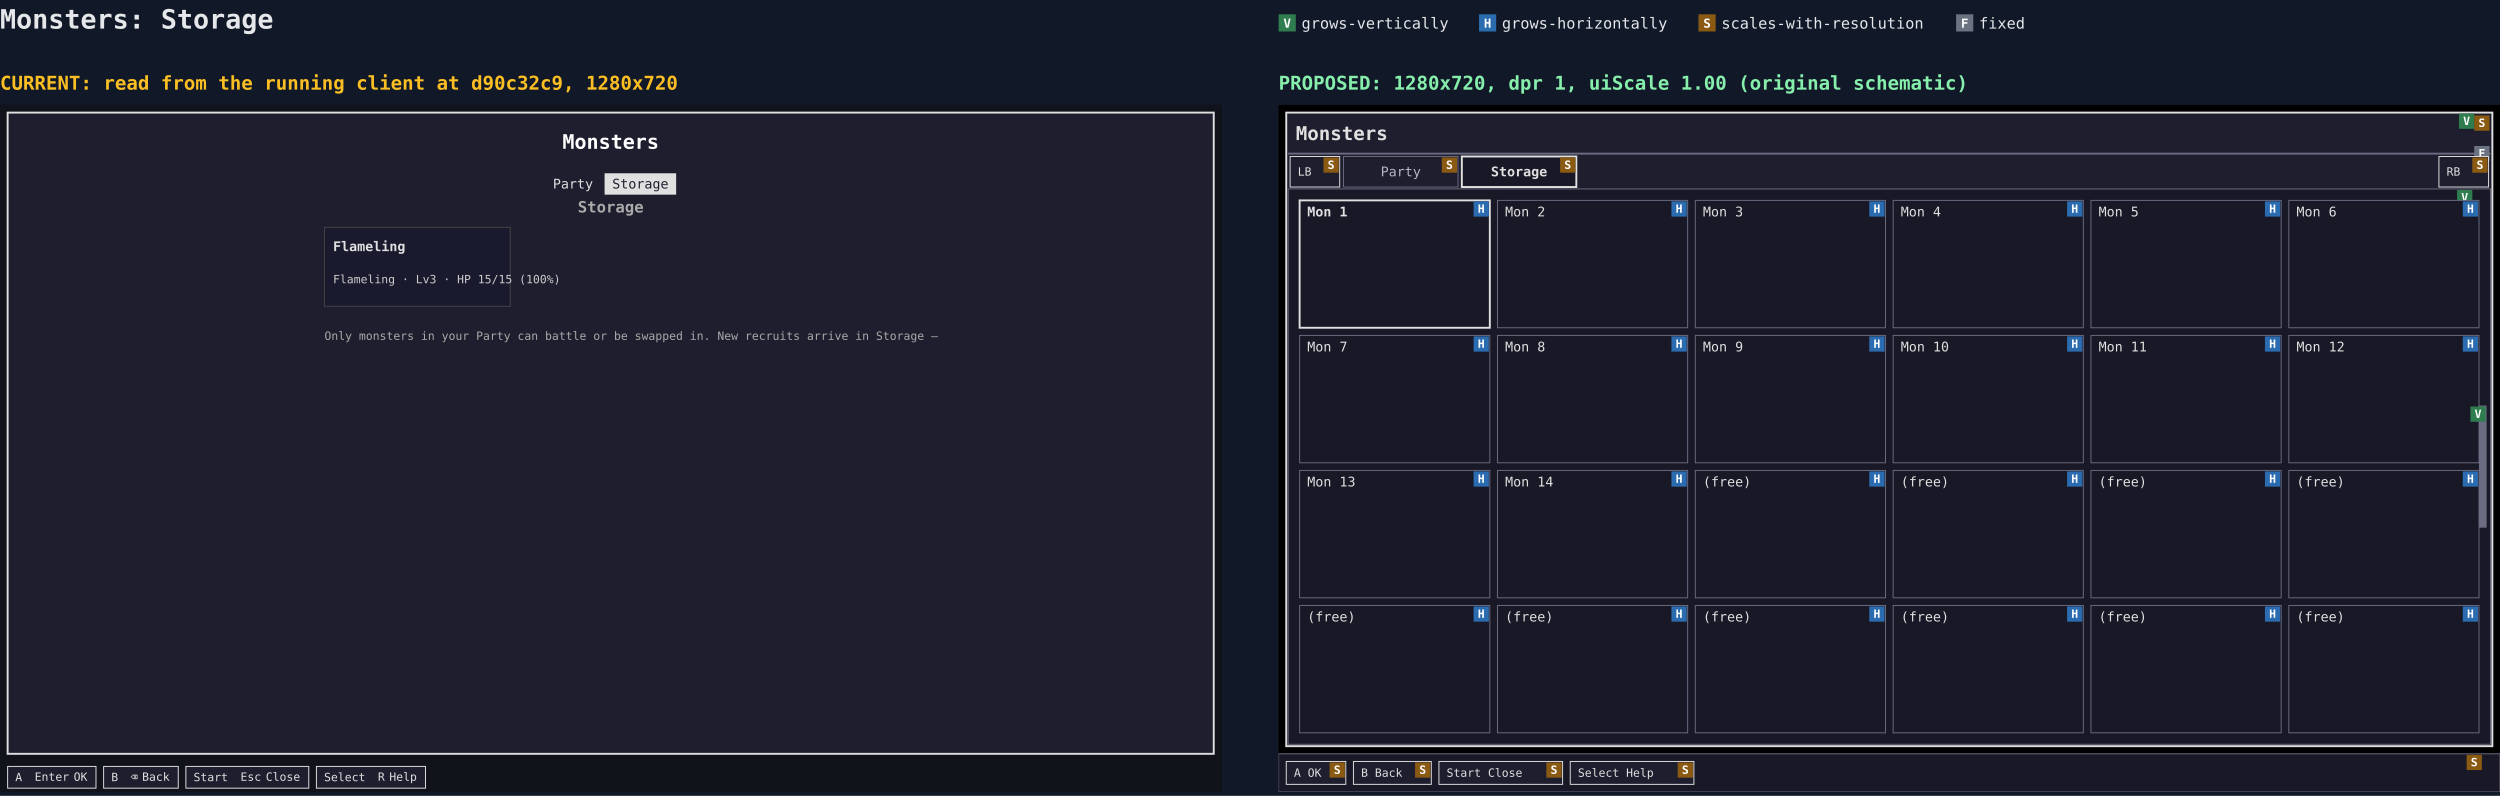
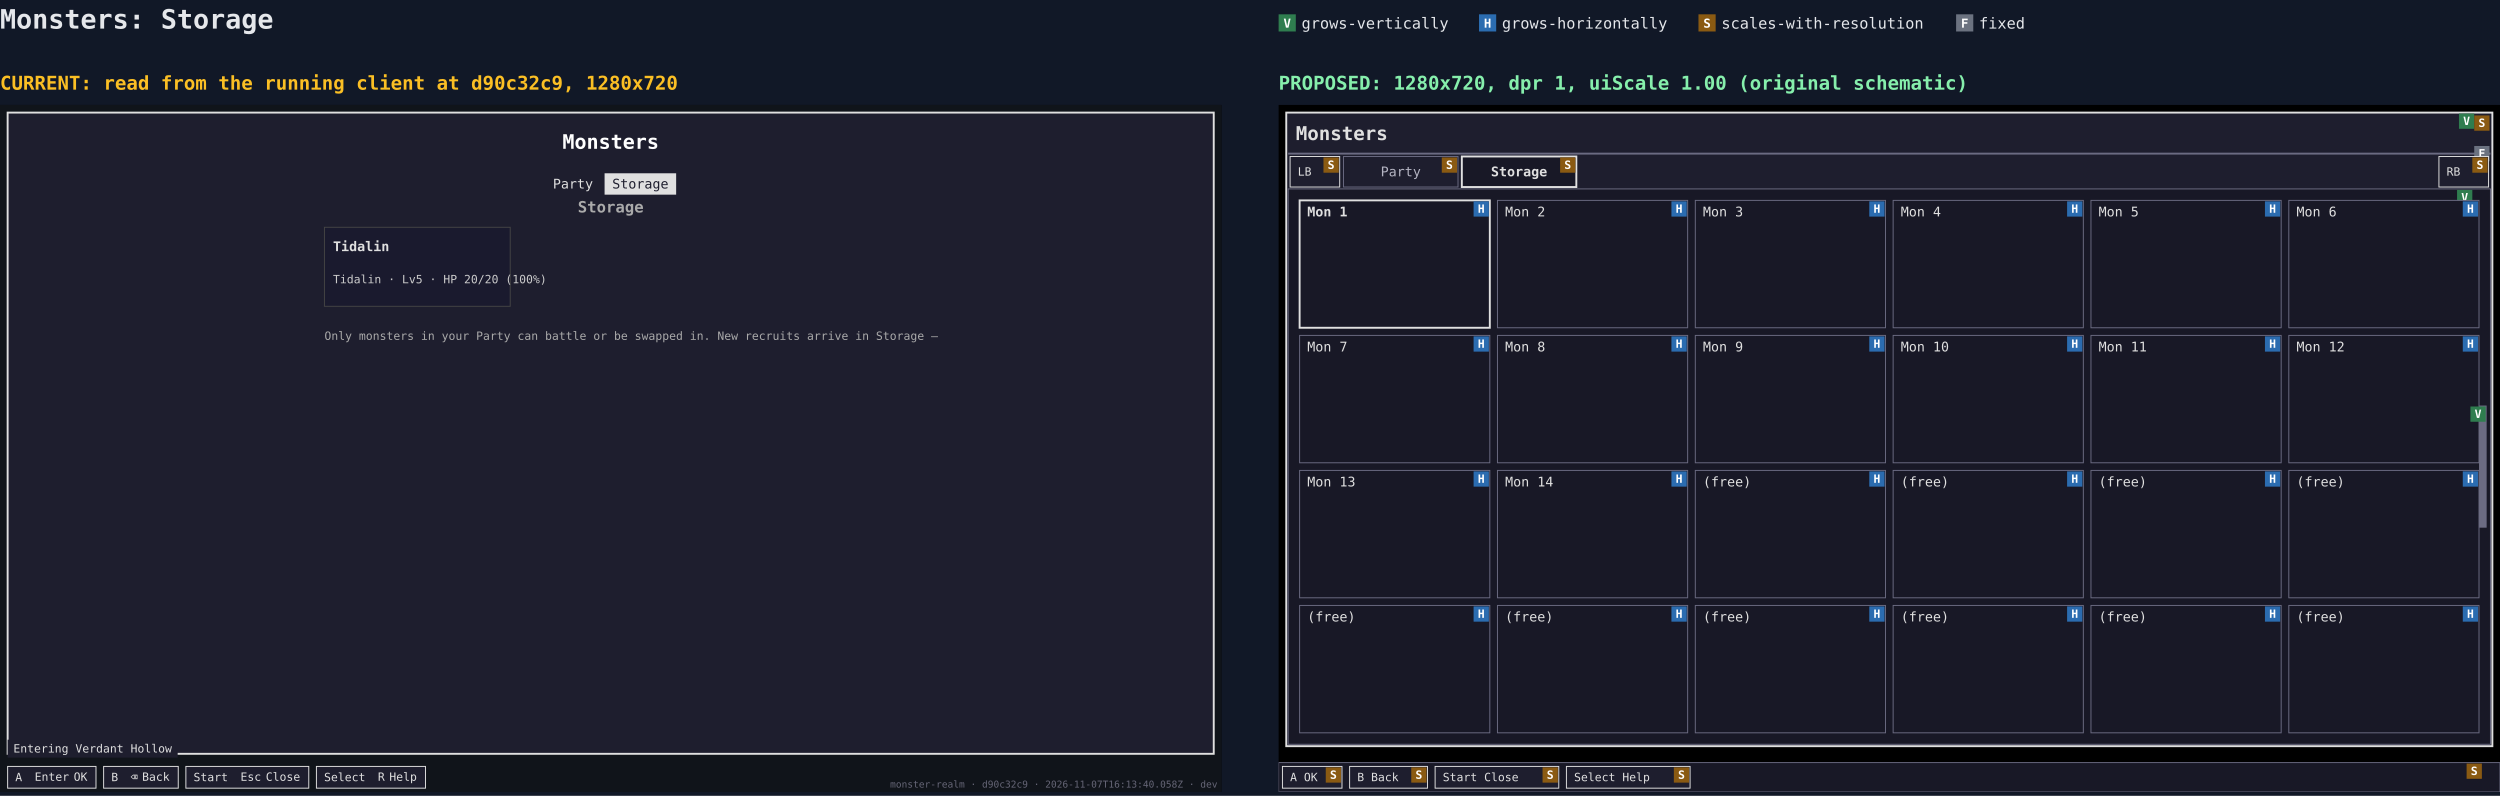
<svg xmlns="http://www.w3.org/2000/svg" viewBox="0 0 2620 834" width="2620" height="834">
  <rect width="2620" height="834" fill="#111827" />
  <text x="0" y="30" font-family="ui-monospace,Menlo,Consolas,monospace" font-size="28" font-weight="bold" fill="#e5e7eb">Monsters: Storage</text>
  <rect x="1340" y="15" width="18" height="18" fill="#2f7d4f" />
  <text x="1349" y="29" font-family="ui-monospace,Menlo,Consolas,monospace" font-size="13" font-weight="bold" fill="#fff" text-anchor="middle">V</text>
  <text x="1364" y="30" font-family="ui-monospace,Menlo,Consolas,monospace" font-size="16" fill="#e5e7eb">grows-vertically</text>
  <rect x="1550" y="15" width="18" height="18" fill="#2b6cb0" />
  <text x="1559" y="29" font-family="ui-monospace,Menlo,Consolas,monospace" font-size="13" font-weight="bold" fill="#fff" text-anchor="middle">H</text>
  <text x="1574" y="30" font-family="ui-monospace,Menlo,Consolas,monospace" font-size="16" fill="#e5e7eb">grows-horizontally</text>
  <rect x="1780" y="15" width="18" height="18" fill="#8a5a12" />
  <text x="1789" y="29" font-family="ui-monospace,Menlo,Consolas,monospace" font-size="13" font-weight="bold" fill="#fff" text-anchor="middle">S</text>
  <text x="1804" y="30" font-family="ui-monospace,Menlo,Consolas,monospace" font-size="16" fill="#e5e7eb">scales-with-resolution</text>
  <rect x="2050" y="15" width="18" height="18" fill="#6b7280" />
  <text x="2059" y="29" font-family="ui-monospace,Menlo,Consolas,monospace" font-size="13" font-weight="bold" fill="#fff" text-anchor="middle">F</text>
  <text x="2074" y="30" font-family="ui-monospace,Menlo,Consolas,monospace" font-size="16" fill="#e5e7eb">fixed</text>
  <text x="0" y="94" font-family="ui-monospace,Menlo,Consolas,monospace" font-size="20" font-weight="bold" fill="#fbbf24">CURRENT: read from the running client at d90c32c9, 1280x720</text>
  <text x="1340" y="94" font-family="ui-monospace,Menlo,Consolas,monospace" font-size="20" font-weight="bold" fill="#86efac">PROPOSED: 1280x720, dpr 1, uiScale 1.00 (original schematic)</text>
  <svg x="0" y="110" width="1280" height="720" viewBox="0 0 1280 720" data-panel="current" data-captures="monsters-storage-filled">
    <rect x="0" y="0" width="1280" height="720" fill="#000" />
    <rect x="0" y="0" width="1280" height="720" fill="#10141a" />
    <text x="16" y="28" font-family="ui-monospace,Menlo,Consolas,monospace" font-size="14" fill="#7f8ea3">world canvas</text>
    <rect x="8" y="8" width="1264" height="672" fill="rgb(30, 30, 46)" stroke="rgb(224, 224, 224)" stroke-width="2" />
    <text x="589.4" y="45.94" font-family="ui-monospace,Menlo,Consolas,monospace" font-size="21" font-weight="bold" fill="rgb(255, 255, 255)">Monsters</text>
    <text x="579.4" y="87.56" font-family="ui-monospace,Menlo,Consolas,monospace" font-size="14" fill="rgb(224, 224, 224)">Party</text>
    <rect x="633.6" y="71.6" width="75" height="22.4" fill="rgb(224, 224, 224)" />
    <text x="641.6" y="87.56" font-family="ui-monospace,Menlo,Consolas,monospace" font-size="14" fill="rgb(30, 30, 46)">Storage</text>
    <text x="605.5" y="112.67" font-family="ui-monospace,Menlo,Consolas,monospace" font-size="16.38" font-weight="bold" fill="rgb(170, 170, 170)">Storage</text>
    <rect x="340" y="128.2" width="194.7" height="82.8" fill="rgb(26, 26, 46)" stroke="rgb(68, 68, 68)" stroke-width="1" />
-     <text x="349" y="153.16" font-family="ui-monospace,Menlo,Consolas,monospace" font-size="14" font-weight="bold" fill="rgb(224, 224, 224)">Flameling</text>
-     <text x="349" y="186.88" font-family="ui-monospace,Menlo,Consolas,monospace" font-size="12" fill="rgb(204, 204, 204)">Flameling · Lv3 · HP 15/15 (100%)</text>
+     <text x="349" y="153.16" font-family="ui-monospace,Menlo,Consolas,monospace" font-size="14" font-weight="bold" fill="rgb(224, 224, 224)">Tidalin</text>
+     <text x="349" y="186.88" font-family="ui-monospace,Menlo,Consolas,monospace" font-size="12" fill="rgb(204, 204, 204)">Tidalin · Lv5 · HP 20/20 (100%)</text>
    <text x="340" y="246.18" font-family="ui-monospace,Menlo,Consolas,monospace" font-size="12" fill="rgb(170, 170, 170)">Only monsters in your Party can battle or be swapped in. New recruits arrive in Storage — </text>
    <rect x="8" y="693.2" width="92.6" height="22.8" fill="rgb(30, 30, 46)" stroke="rgb(224, 224, 224)" stroke-width="1" />
    <text x="16" y="708.68" font-family="ui-monospace,Menlo,Consolas,monospace" font-size="12" fill="rgb(224, 224, 224)">A</text>
    <text x="36.3" y="708.28" font-family="ui-monospace,Menlo,Consolas,monospace" font-size="12" fill="rgb(224, 224, 224)">Enter</text>
    <text x="77.2" y="708.28" font-family="ui-monospace,Menlo,Consolas,monospace" font-size="12" fill="rgb(224, 224, 224)">OK</text>
    <rect x="108.6" y="693.2" width="78.2" height="22.8" fill="rgb(30, 30, 46)" stroke="rgb(224, 224, 224)" stroke-width="1" />
    <text x="116.6" y="708.68" font-family="ui-monospace,Menlo,Consolas,monospace" font-size="12" fill="rgb(224, 224, 224)">B</text>
    <text x="136.9" y="708.28" font-family="ui-monospace,Menlo,Consolas,monospace" font-size="12" fill="rgb(224, 224, 224)">⌫</text>
    <text x="148.9" y="708.28" font-family="ui-monospace,Menlo,Consolas,monospace" font-size="12" fill="rgb(224, 224, 224)">Back</text>
    <rect x="194.8" y="693.2" width="128.8" height="22.8" fill="rgb(30, 30, 46)" stroke="rgb(224, 224, 224)" stroke-width="1" />
    <text x="202.8" y="708.68" font-family="ui-monospace,Menlo,Consolas,monospace" font-size="12" fill="rgb(224, 224, 224)">Start</text>
    <text x="252" y="708.28" font-family="ui-monospace,Menlo,Consolas,monospace" font-size="12" fill="rgb(224, 224, 224)">Esc</text>
    <text x="278.5" y="708.28" font-family="ui-monospace,Menlo,Consolas,monospace" font-size="12" fill="rgb(224, 224, 224)">Close</text>
    <rect x="331.6" y="693.2" width="114.3" height="22.8" fill="rgb(30, 30, 46)" stroke="rgb(224, 224, 224)" stroke-width="1" />
    <text x="339.6" y="708.68" font-family="ui-monospace,Menlo,Consolas,monospace" font-size="12" fill="rgb(224, 224, 224)">Select</text>
    <text x="396" y="708.28" font-family="ui-monospace,Menlo,Consolas,monospace" font-size="12" fill="rgb(224, 224, 224)">R</text>
    <text x="408" y="708.28" font-family="ui-monospace,Menlo,Consolas,monospace" font-size="12" fill="rgb(224, 224, 224)">Help</text>
+     <rect x="8" y="665.2" width="178.2" height="18.8" fill="rgb(30, 30, 46)" />
+     <text x="14" y="678.68" font-family="ui-monospace,Menlo,Consolas,monospace" font-size="12" fill="rgb(224, 224, 224)">Entering Verdant Hollow</text>
+     <text x="932.8" y="715.4" font-family="ui-monospace,Menlo,Consolas,monospace" font-size="10" fill="rgb(102, 102, 119)">monster-realm · d90c32c9 · 2026-11-07T16:13:40.058Z · dev</text>
  </svg>
  <svg x="1340" y="110" width="1280" height="720" viewBox="0 0 1280 720" data-panel="proposed" data-window="1280x720@1">
    <rect width="1280" height="720" fill="#000" />
    <g class="el" data-el="Monsters frame" data-sizing="grows-vertically">
      <rect x="8" y="8" width="1264" height="664" fill="#1e1e2e" stroke="#e0e0e0" stroke-width="2" />
      <rect x="1237" y="9" width="16" height="16" fill="#2f7d4f" />
      <text x="1245" y="21" font-family="ui-monospace,Menlo,Consolas,monospace" font-size="12" font-weight="bold" fill="#fff" text-anchor="middle">V</text>
    </g>
    <g class="el" data-el="Monsters" data-sizing="scales-with-resolution">
      <rect x="10" y="10" width="1260" height="40" fill="none" />
      <text x="18" y="36.8" font-family="ui-monospace,Menlo,Consolas,monospace" font-size="20" font-weight="bold" fill="#e0e0e0">Monsters</text>
      <rect x="1253" y="11" width="16" height="16" fill="#8a5a12" />
      <text x="1261" y="23" font-family="ui-monospace,Menlo,Consolas,monospace" font-size="12" font-weight="bold" fill="#fff" text-anchor="middle">S</text>
    </g>
    <g class="el" data-el="separator" data-sizing="fixed">
      <rect x="10" y="50" width="1260" height="2" fill="#6b6b82" />
      <rect x="1253" y="43" width="16" height="16" fill="#6b7280" />
      <text x="1261" y="55" font-family="ui-monospace,Menlo,Consolas,monospace" font-size="12" font-weight="bold" fill="#fff" text-anchor="middle">F</text>
    </g>
    <g class="el" data-el="LB" data-sizing="scales-with-resolution">
      <rect x="12" y="54" width="52" height="32" fill="#1e1e2e" stroke="#e0e0e0" stroke-width="1" />
      <text x="20" y="74.08" font-family="ui-monospace,Menlo,Consolas,monospace" font-size="12" fill="#e0e0e0">LB</text>
      <rect x="47" y="55" width="16" height="16" fill="#8a5a12" />
      <text x="55" y="67" font-family="ui-monospace,Menlo,Consolas,monospace" font-size="12" font-weight="bold" fill="#fff" text-anchor="middle">S</text>
    </g>
    <g class="el" data-el="Party" data-sizing="scales-with-resolution">
      <rect x="68" y="54" width="120" height="32" fill="none" stroke="#6b6b82" stroke-width="1" />
      <text x="128" y="74.76" font-family="ui-monospace,Menlo,Consolas,monospace" font-size="14" fill="#b4b4c2" text-anchor="middle">Party</text>
      <rect x="171" y="55" width="16" height="16" fill="#8a5a12" />
      <text x="179" y="67" font-family="ui-monospace,Menlo,Consolas,monospace" font-size="12" font-weight="bold" fill="#fff" text-anchor="middle">S</text>
    </g>
    <g class="el" data-el="Storage" data-sizing="scales-with-resolution">
      <rect x="192" y="54" width="120" height="32" fill="#181826" stroke="#e0e0e0" stroke-width="2" />
      <text x="252" y="74.76" font-family="ui-monospace,Menlo,Consolas,monospace" font-size="14" font-weight="bold" fill="#e0e0e0" text-anchor="middle">Storage</text>
      <rect x="295" y="55" width="16" height="16" fill="#8a5a12" />
      <text x="303" y="67" font-family="ui-monospace,Menlo,Consolas,monospace" font-size="12" font-weight="bold" fill="#fff" text-anchor="middle">S</text>
    </g>
    <g class="el" data-el="RB" data-sizing="scales-with-resolution">
      <rect x="1216" y="54" width="52" height="32" fill="#1e1e2e" stroke="#e0e0e0" stroke-width="1" />
      <text x="1224" y="74.08" font-family="ui-monospace,Menlo,Consolas,monospace" font-size="12" fill="#e0e0e0">RB</text>
      <rect x="1251" y="55" width="16" height="16" fill="#8a5a12" />
      <text x="1259" y="67" font-family="ui-monospace,Menlo,Consolas,monospace" font-size="12" font-weight="bold" fill="#fff" text-anchor="middle">S</text>
    </g>
    <g class="el" data-el="Body" data-sizing="grows-vertically">
      <rect x="10" y="88" width="1260" height="582" fill="#181826" stroke="#6b6b82" stroke-width="1" />
      <rect x="1235" y="89" width="16" height="16" fill="#2f7d4f" />
      <text x="1243" y="101" font-family="ui-monospace,Menlo,Consolas,monospace" font-size="12" font-weight="bold" fill="#fff" text-anchor="middle">V</text>
    </g>
    <g class="el" data-el="Mon 1" data-sizing="grows-horizontally">
      <rect x="22" y="100" width="199.33" height="133.5" fill="#181826" stroke="#e0e0e0" stroke-width="2" />
      <text x="30" y="116.8" font-family="ui-monospace,Menlo,Consolas,monospace" font-size="14" font-weight="bold" fill="#e0e0e0">Mon 1</text>
      <rect x="204.33" y="101" width="16" height="16" fill="#2b6cb0" />
      <text x="212.33" y="113" font-family="ui-monospace,Menlo,Consolas,monospace" font-size="12" font-weight="bold" fill="#fff" text-anchor="middle">H</text>
    </g>
    <g class="el" data-el="Mon 2" data-sizing="grows-horizontally">
      <rect x="229.33" y="100" width="199.33" height="133.5" fill="#181826" stroke="#6b6b82" stroke-width="1" />
      <text x="237.33" y="116.8" font-family="ui-monospace,Menlo,Consolas,monospace" font-size="14" fill="#e0e0e0">Mon 2</text>
      <rect x="411.67" y="101" width="16" height="16" fill="#2b6cb0" />
      <text x="419.67" y="113" font-family="ui-monospace,Menlo,Consolas,monospace" font-size="12" font-weight="bold" fill="#fff" text-anchor="middle">H</text>
    </g>
    <g class="el" data-el="Mon 3" data-sizing="grows-horizontally">
      <rect x="436.67" y="100" width="199.33" height="133.5" fill="#181826" stroke="#6b6b82" stroke-width="1" />
      <text x="444.67" y="116.8" font-family="ui-monospace,Menlo,Consolas,monospace" font-size="14" fill="#e0e0e0">Mon 3</text>
      <rect x="619" y="101" width="16" height="16" fill="#2b6cb0" />
      <text x="627" y="113" font-family="ui-monospace,Menlo,Consolas,monospace" font-size="12" font-weight="bold" fill="#fff" text-anchor="middle">H</text>
    </g>
    <g class="el" data-el="Mon 4" data-sizing="grows-horizontally">
      <rect x="644" y="100" width="199.33" height="133.5" fill="#181826" stroke="#6b6b82" stroke-width="1" />
      <text x="652" y="116.8" font-family="ui-monospace,Menlo,Consolas,monospace" font-size="14" fill="#e0e0e0">Mon 4</text>
      <rect x="826.33" y="101" width="16" height="16" fill="#2b6cb0" />
      <text x="834.33" y="113" font-family="ui-monospace,Menlo,Consolas,monospace" font-size="12" font-weight="bold" fill="#fff" text-anchor="middle">H</text>
    </g>
    <g class="el" data-el="Mon 5" data-sizing="grows-horizontally">
      <rect x="851.33" y="100" width="199.33" height="133.5" fill="#181826" stroke="#6b6b82" stroke-width="1" />
      <text x="859.33" y="116.8" font-family="ui-monospace,Menlo,Consolas,monospace" font-size="14" fill="#e0e0e0">Mon 5</text>
      <rect x="1033.67" y="101" width="16" height="16" fill="#2b6cb0" />
      <text x="1041.67" y="113" font-family="ui-monospace,Menlo,Consolas,monospace" font-size="12" font-weight="bold" fill="#fff" text-anchor="middle">H</text>
    </g>
    <g class="el" data-el="Mon 6" data-sizing="grows-horizontally">
      <rect x="1058.67" y="100" width="199.33" height="133.5" fill="#181826" stroke="#6b6b82" stroke-width="1" />
      <text x="1066.67" y="116.8" font-family="ui-monospace,Menlo,Consolas,monospace" font-size="14" fill="#e0e0e0">Mon 6</text>
      <rect x="1241" y="101" width="16" height="16" fill="#2b6cb0" />
      <text x="1249" y="113" font-family="ui-monospace,Menlo,Consolas,monospace" font-size="12" font-weight="bold" fill="#fff" text-anchor="middle">H</text>
    </g>
    <g class="el" data-el="Mon 7" data-sizing="grows-horizontally">
      <rect x="22" y="241.5" width="199.33" height="133.5" fill="#181826" stroke="#6b6b82" stroke-width="1" />
      <text x="30" y="258.3" font-family="ui-monospace,Menlo,Consolas,monospace" font-size="14" fill="#e0e0e0">Mon 7</text>
      <rect x="204.33" y="242.5" width="16" height="16" fill="#2b6cb0" />
      <text x="212.33" y="254.5" font-family="ui-monospace,Menlo,Consolas,monospace" font-size="12" font-weight="bold" fill="#fff" text-anchor="middle">H</text>
    </g>
    <g class="el" data-el="Mon 8" data-sizing="grows-horizontally">
      <rect x="229.33" y="241.5" width="199.33" height="133.5" fill="#181826" stroke="#6b6b82" stroke-width="1" />
      <text x="237.33" y="258.3" font-family="ui-monospace,Menlo,Consolas,monospace" font-size="14" fill="#e0e0e0">Mon 8</text>
      <rect x="411.67" y="242.5" width="16" height="16" fill="#2b6cb0" />
      <text x="419.67" y="254.5" font-family="ui-monospace,Menlo,Consolas,monospace" font-size="12" font-weight="bold" fill="#fff" text-anchor="middle">H</text>
    </g>
    <g class="el" data-el="Mon 9" data-sizing="grows-horizontally">
      <rect x="436.67" y="241.5" width="199.33" height="133.5" fill="#181826" stroke="#6b6b82" stroke-width="1" />
      <text x="444.67" y="258.3" font-family="ui-monospace,Menlo,Consolas,monospace" font-size="14" fill="#e0e0e0">Mon 9</text>
      <rect x="619" y="242.5" width="16" height="16" fill="#2b6cb0" />
      <text x="627" y="254.5" font-family="ui-monospace,Menlo,Consolas,monospace" font-size="12" font-weight="bold" fill="#fff" text-anchor="middle">H</text>
    </g>
    <g class="el" data-el="Mon 10" data-sizing="grows-horizontally">
      <rect x="644" y="241.5" width="199.33" height="133.5" fill="#181826" stroke="#6b6b82" stroke-width="1" />
      <text x="652" y="258.3" font-family="ui-monospace,Menlo,Consolas,monospace" font-size="14" fill="#e0e0e0">Mon 10</text>
      <rect x="826.33" y="242.5" width="16" height="16" fill="#2b6cb0" />
      <text x="834.33" y="254.5" font-family="ui-monospace,Menlo,Consolas,monospace" font-size="12" font-weight="bold" fill="#fff" text-anchor="middle">H</text>
    </g>
    <g class="el" data-el="Mon 11" data-sizing="grows-horizontally">
      <rect x="851.33" y="241.5" width="199.33" height="133.5" fill="#181826" stroke="#6b6b82" stroke-width="1" />
      <text x="859.33" y="258.3" font-family="ui-monospace,Menlo,Consolas,monospace" font-size="14" fill="#e0e0e0">Mon 11</text>
      <rect x="1033.67" y="242.5" width="16" height="16" fill="#2b6cb0" />
      <text x="1041.67" y="254.5" font-family="ui-monospace,Menlo,Consolas,monospace" font-size="12" font-weight="bold" fill="#fff" text-anchor="middle">H</text>
    </g>
    <g class="el" data-el="Mon 12" data-sizing="grows-horizontally">
      <rect x="1058.67" y="241.5" width="199.33" height="133.5" fill="#181826" stroke="#6b6b82" stroke-width="1" />
      <text x="1066.67" y="258.3" font-family="ui-monospace,Menlo,Consolas,monospace" font-size="14" fill="#e0e0e0">Mon 12</text>
      <rect x="1241" y="242.5" width="16" height="16" fill="#2b6cb0" />
      <text x="1249" y="254.5" font-family="ui-monospace,Menlo,Consolas,monospace" font-size="12" font-weight="bold" fill="#fff" text-anchor="middle">H</text>
    </g>
    <g class="el" data-el="Mon 13" data-sizing="grows-horizontally">
      <rect x="22" y="383" width="199.33" height="133.5" fill="#181826" stroke="#6b6b82" stroke-width="1" />
      <text x="30" y="399.8" font-family="ui-monospace,Menlo,Consolas,monospace" font-size="14" fill="#e0e0e0">Mon 13</text>
      <rect x="204.33" y="384" width="16" height="16" fill="#2b6cb0" />
      <text x="212.33" y="396" font-family="ui-monospace,Menlo,Consolas,monospace" font-size="12" font-weight="bold" fill="#fff" text-anchor="middle">H</text>
    </g>
    <g class="el" data-el="Mon 14" data-sizing="grows-horizontally">
      <rect x="229.33" y="383" width="199.33" height="133.5" fill="#181826" stroke="#6b6b82" stroke-width="1" />
      <text x="237.33" y="399.8" font-family="ui-monospace,Menlo,Consolas,monospace" font-size="14" fill="#e0e0e0">Mon 14</text>
      <rect x="411.67" y="384" width="16" height="16" fill="#2b6cb0" />
      <text x="419.67" y="396" font-family="ui-monospace,Menlo,Consolas,monospace" font-size="12" font-weight="bold" fill="#fff" text-anchor="middle">H</text>
    </g>
    <g class="el" data-el="(free)" data-sizing="grows-horizontally">
      <rect x="436.67" y="383" width="199.33" height="133.5" fill="#181826" stroke="#6b6b82" stroke-width="1" />
      <text x="444.67" y="399.8" font-family="ui-monospace,Menlo,Consolas,monospace" font-size="14" fill="#e0e0e0">(free)</text>
      <rect x="619" y="384" width="16" height="16" fill="#2b6cb0" />
      <text x="627" y="396" font-family="ui-monospace,Menlo,Consolas,monospace" font-size="12" font-weight="bold" fill="#fff" text-anchor="middle">H</text>
    </g>
    <g class="el" data-el="(free)" data-sizing="grows-horizontally">
      <rect x="644" y="383" width="199.33" height="133.5" fill="#181826" stroke="#6b6b82" stroke-width="1" />
      <text x="652" y="399.8" font-family="ui-monospace,Menlo,Consolas,monospace" font-size="14" fill="#e0e0e0">(free)</text>
      <rect x="826.33" y="384" width="16" height="16" fill="#2b6cb0" />
      <text x="834.33" y="396" font-family="ui-monospace,Menlo,Consolas,monospace" font-size="12" font-weight="bold" fill="#fff" text-anchor="middle">H</text>
    </g>
    <g class="el" data-el="(free)" data-sizing="grows-horizontally">
      <rect x="851.33" y="383" width="199.33" height="133.5" fill="#181826" stroke="#6b6b82" stroke-width="1" />
      <text x="859.33" y="399.8" font-family="ui-monospace,Menlo,Consolas,monospace" font-size="14" fill="#e0e0e0">(free)</text>
      <rect x="1033.67" y="384" width="16" height="16" fill="#2b6cb0" />
      <text x="1041.67" y="396" font-family="ui-monospace,Menlo,Consolas,monospace" font-size="12" font-weight="bold" fill="#fff" text-anchor="middle">H</text>
    </g>
    <g class="el" data-el="(free)" data-sizing="grows-horizontally">
      <rect x="1058.67" y="383" width="199.33" height="133.5" fill="#181826" stroke="#6b6b82" stroke-width="1" />
      <text x="1066.67" y="399.8" font-family="ui-monospace,Menlo,Consolas,monospace" font-size="14" fill="#e0e0e0">(free)</text>
      <rect x="1241" y="384" width="16" height="16" fill="#2b6cb0" />
      <text x="1249" y="396" font-family="ui-monospace,Menlo,Consolas,monospace" font-size="12" font-weight="bold" fill="#fff" text-anchor="middle">H</text>
    </g>
    <g class="el" data-el="(free)" data-sizing="grows-horizontally">
      <rect x="22" y="524.5" width="199.33" height="133.5" fill="#181826" stroke="#6b6b82" stroke-width="1" />
      <text x="30" y="541.3" font-family="ui-monospace,Menlo,Consolas,monospace" font-size="14" fill="#e0e0e0">(free)</text>
      <rect x="204.33" y="525.5" width="16" height="16" fill="#2b6cb0" />
      <text x="212.33" y="537.5" font-family="ui-monospace,Menlo,Consolas,monospace" font-size="12" font-weight="bold" fill="#fff" text-anchor="middle">H</text>
    </g>
    <g class="el" data-el="(free)" data-sizing="grows-horizontally">
      <rect x="229.33" y="524.5" width="199.33" height="133.5" fill="#181826" stroke="#6b6b82" stroke-width="1" />
      <text x="237.33" y="541.3" font-family="ui-monospace,Menlo,Consolas,monospace" font-size="14" fill="#e0e0e0">(free)</text>
      <rect x="411.67" y="525.5" width="16" height="16" fill="#2b6cb0" />
      <text x="419.67" y="537.5" font-family="ui-monospace,Menlo,Consolas,monospace" font-size="12" font-weight="bold" fill="#fff" text-anchor="middle">H</text>
    </g>
    <g class="el" data-el="(free)" data-sizing="grows-horizontally">
      <rect x="436.67" y="524.5" width="199.33" height="133.5" fill="#181826" stroke="#6b6b82" stroke-width="1" />
      <text x="444.67" y="541.3" font-family="ui-monospace,Menlo,Consolas,monospace" font-size="14" fill="#e0e0e0">(free)</text>
      <rect x="619" y="525.5" width="16" height="16" fill="#2b6cb0" />
      <text x="627" y="537.5" font-family="ui-monospace,Menlo,Consolas,monospace" font-size="12" font-weight="bold" fill="#fff" text-anchor="middle">H</text>
    </g>
    <g class="el" data-el="(free)" data-sizing="grows-horizontally">
      <rect x="644" y="524.5" width="199.33" height="133.5" fill="#181826" stroke="#6b6b82" stroke-width="1" />
      <text x="652" y="541.3" font-family="ui-monospace,Menlo,Consolas,monospace" font-size="14" fill="#e0e0e0">(free)</text>
      <rect x="826.33" y="525.5" width="16" height="16" fill="#2b6cb0" />
      <text x="834.33" y="537.5" font-family="ui-monospace,Menlo,Consolas,monospace" font-size="12" font-weight="bold" fill="#fff" text-anchor="middle">H</text>
    </g>
    <g class="el" data-el="(free)" data-sizing="grows-horizontally">
      <rect x="851.33" y="524.5" width="199.33" height="133.5" fill="#181826" stroke="#6b6b82" stroke-width="1" />
      <text x="859.33" y="541.3" font-family="ui-monospace,Menlo,Consolas,monospace" font-size="14" fill="#e0e0e0">(free)</text>
      <rect x="1033.67" y="525.5" width="16" height="16" fill="#2b6cb0" />
      <text x="1041.67" y="537.5" font-family="ui-monospace,Menlo,Consolas,monospace" font-size="12" font-weight="bold" fill="#fff" text-anchor="middle">H</text>
    </g>
    <g class="el" data-el="(free)" data-sizing="grows-horizontally">
      <rect x="1058.67" y="524.5" width="199.33" height="133.5" fill="#181826" stroke="#6b6b82" stroke-width="1" />
      <text x="1066.67" y="541.3" font-family="ui-monospace,Menlo,Consolas,monospace" font-size="14" fill="#e0e0e0">(free)</text>
      <rect x="1241" y="525.5" width="16" height="16" fill="#2b6cb0" />
      <text x="1249" y="537.5" font-family="ui-monospace,Menlo,Consolas,monospace" font-size="12" font-weight="bold" fill="#fff" text-anchor="middle">H</text>
    </g>
    <g class="el" data-el="Position cue" data-sizing="grows-vertically">
      <rect x="1258" y="315" width="8" height="128" fill="#6b6b82" />
      <rect x="1249" y="316" width="16" height="16" fill="#2f7d4f" />
      <text x="1257" y="328" font-family="ui-monospace,Menlo,Consolas,monospace" font-size="12" font-weight="bold" fill="#fff" text-anchor="middle">V</text>
    </g>
    <g class="el" data-el="Hint bar" data-sizing="scales-with-resolution">
-       <rect x="0" y="680" width="1280" height="40" fill="#181826" stroke="#6b6b82" stroke-width="1" />
-       <rect x="1245" y="681" width="16" height="16" fill="#8a5a12" />
-       <text x="1253" y="693" font-family="ui-monospace,Menlo,Consolas,monospace" font-size="12" font-weight="bold" fill="#fff" text-anchor="middle">S</text>
+       <rect x="0" y="689.2" width="1280" height="30.8" fill="#181826" stroke="#6b6b82" stroke-width="1" />
+       <rect x="1245" y="690.2" width="16" height="16" fill="#8a5a12" />
+       <text x="1253" y="702.2" font-family="ui-monospace,Menlo,Consolas,monospace" font-size="12" font-weight="bold" fill="#fff" text-anchor="middle">S</text>
    </g>
    <g class="el" data-el="A OK" data-sizing="scales-with-resolution">
-       <rect x="8" y="688" width="62.4" height="24" fill="#1e1e2e" stroke="#e0e0e0" stroke-width="1" />
-       <text x="16" y="704.08" font-family="ui-monospace,Menlo,Consolas,monospace" font-size="12" fill="#e0e0e0">A OK</text>
-       <rect x="53.4" y="689" width="16" height="16" fill="#8a5a12" />
-       <text x="61.4" y="701" font-family="ui-monospace,Menlo,Consolas,monospace" font-size="12" font-weight="bold" fill="#fff" text-anchor="middle">S</text>
+       <rect x="4" y="693.2" width="62.4" height="22.8" fill="#1e1e2e" stroke="#e0e0e0" stroke-width="1" />
+       <text x="12" y="708.68" font-family="ui-monospace,Menlo,Consolas,monospace" font-size="12" fill="#e0e0e0">A OK</text>
+       <rect x="49.4" y="694.2" width="16" height="16" fill="#8a5a12" />
+       <text x="57.4" y="706.2" font-family="ui-monospace,Menlo,Consolas,monospace" font-size="12" font-weight="bold" fill="#fff" text-anchor="middle">S</text>
    </g>
    <g class="el" data-el="B Back" data-sizing="scales-with-resolution">
-       <rect x="78.4" y="688" width="81.6" height="24" fill="#1e1e2e" stroke="#e0e0e0" stroke-width="1" />
-       <text x="86.4" y="704.08" font-family="ui-monospace,Menlo,Consolas,monospace" font-size="12" fill="#e0e0e0">B Back</text>
-       <rect x="143" y="689" width="16" height="16" fill="#8a5a12" />
-       <text x="151" y="701" font-family="ui-monospace,Menlo,Consolas,monospace" font-size="12" font-weight="bold" fill="#fff" text-anchor="middle">S</text>
+       <rect x="74.4" y="693.2" width="81.6" height="22.8" fill="#1e1e2e" stroke="#e0e0e0" stroke-width="1" />
+       <text x="82.4" y="708.68" font-family="ui-monospace,Menlo,Consolas,monospace" font-size="12" fill="#e0e0e0">B Back</text>
+       <rect x="139" y="694.2" width="16" height="16" fill="#8a5a12" />
+       <text x="147" y="706.2" font-family="ui-monospace,Menlo,Consolas,monospace" font-size="12" font-weight="bold" fill="#fff" text-anchor="middle">S</text>
    </g>
    <g class="el" data-el="Start Close" data-sizing="scales-with-resolution">
-       <rect x="168" y="688" width="129.6" height="24" fill="#1e1e2e" stroke="#e0e0e0" stroke-width="1" />
-       <text x="176" y="704.08" font-family="ui-monospace,Menlo,Consolas,monospace" font-size="12" fill="#e0e0e0">Start Close</text>
-       <rect x="280.6" y="689" width="16" height="16" fill="#8a5a12" />
-       <text x="288.6" y="701" font-family="ui-monospace,Menlo,Consolas,monospace" font-size="12" font-weight="bold" fill="#fff" text-anchor="middle">S</text>
+       <rect x="164" y="693.2" width="129.6" height="22.8" fill="#1e1e2e" stroke="#e0e0e0" stroke-width="1" />
+       <text x="172" y="708.68" font-family="ui-monospace,Menlo,Consolas,monospace" font-size="12" fill="#e0e0e0">Start Close</text>
+       <rect x="276.6" y="694.2" width="16" height="16" fill="#8a5a12" />
+       <text x="284.6" y="706.2" font-family="ui-monospace,Menlo,Consolas,monospace" font-size="12" font-weight="bold" fill="#fff" text-anchor="middle">S</text>
    </g>
    <g class="el" data-el="Select Help" data-sizing="scales-with-resolution">
-       <rect x="305.6" y="688" width="129.6" height="24" fill="#1e1e2e" stroke="#e0e0e0" stroke-width="1" />
-       <text x="313.6" y="704.08" font-family="ui-monospace,Menlo,Consolas,monospace" font-size="12" fill="#e0e0e0">Select Help</text>
-       <rect x="418.2" y="689" width="16" height="16" fill="#8a5a12" />
-       <text x="426.2" y="701" font-family="ui-monospace,Menlo,Consolas,monospace" font-size="12" font-weight="bold" fill="#fff" text-anchor="middle">S</text>
+       <rect x="301.6" y="693.2" width="129.6" height="22.8" fill="#1e1e2e" stroke="#e0e0e0" stroke-width="1" />
+       <text x="309.6" y="708.68" font-family="ui-monospace,Menlo,Consolas,monospace" font-size="12" fill="#e0e0e0">Select Help</text>
+       <rect x="414.2" y="694.2" width="16" height="16" fill="#8a5a12" />
+       <text x="422.2" y="706.2" font-family="ui-monospace,Menlo,Consolas,monospace" font-size="12" font-weight="bold" fill="#fff" text-anchor="middle">S</text>
    </g>
  </svg>
</svg>
